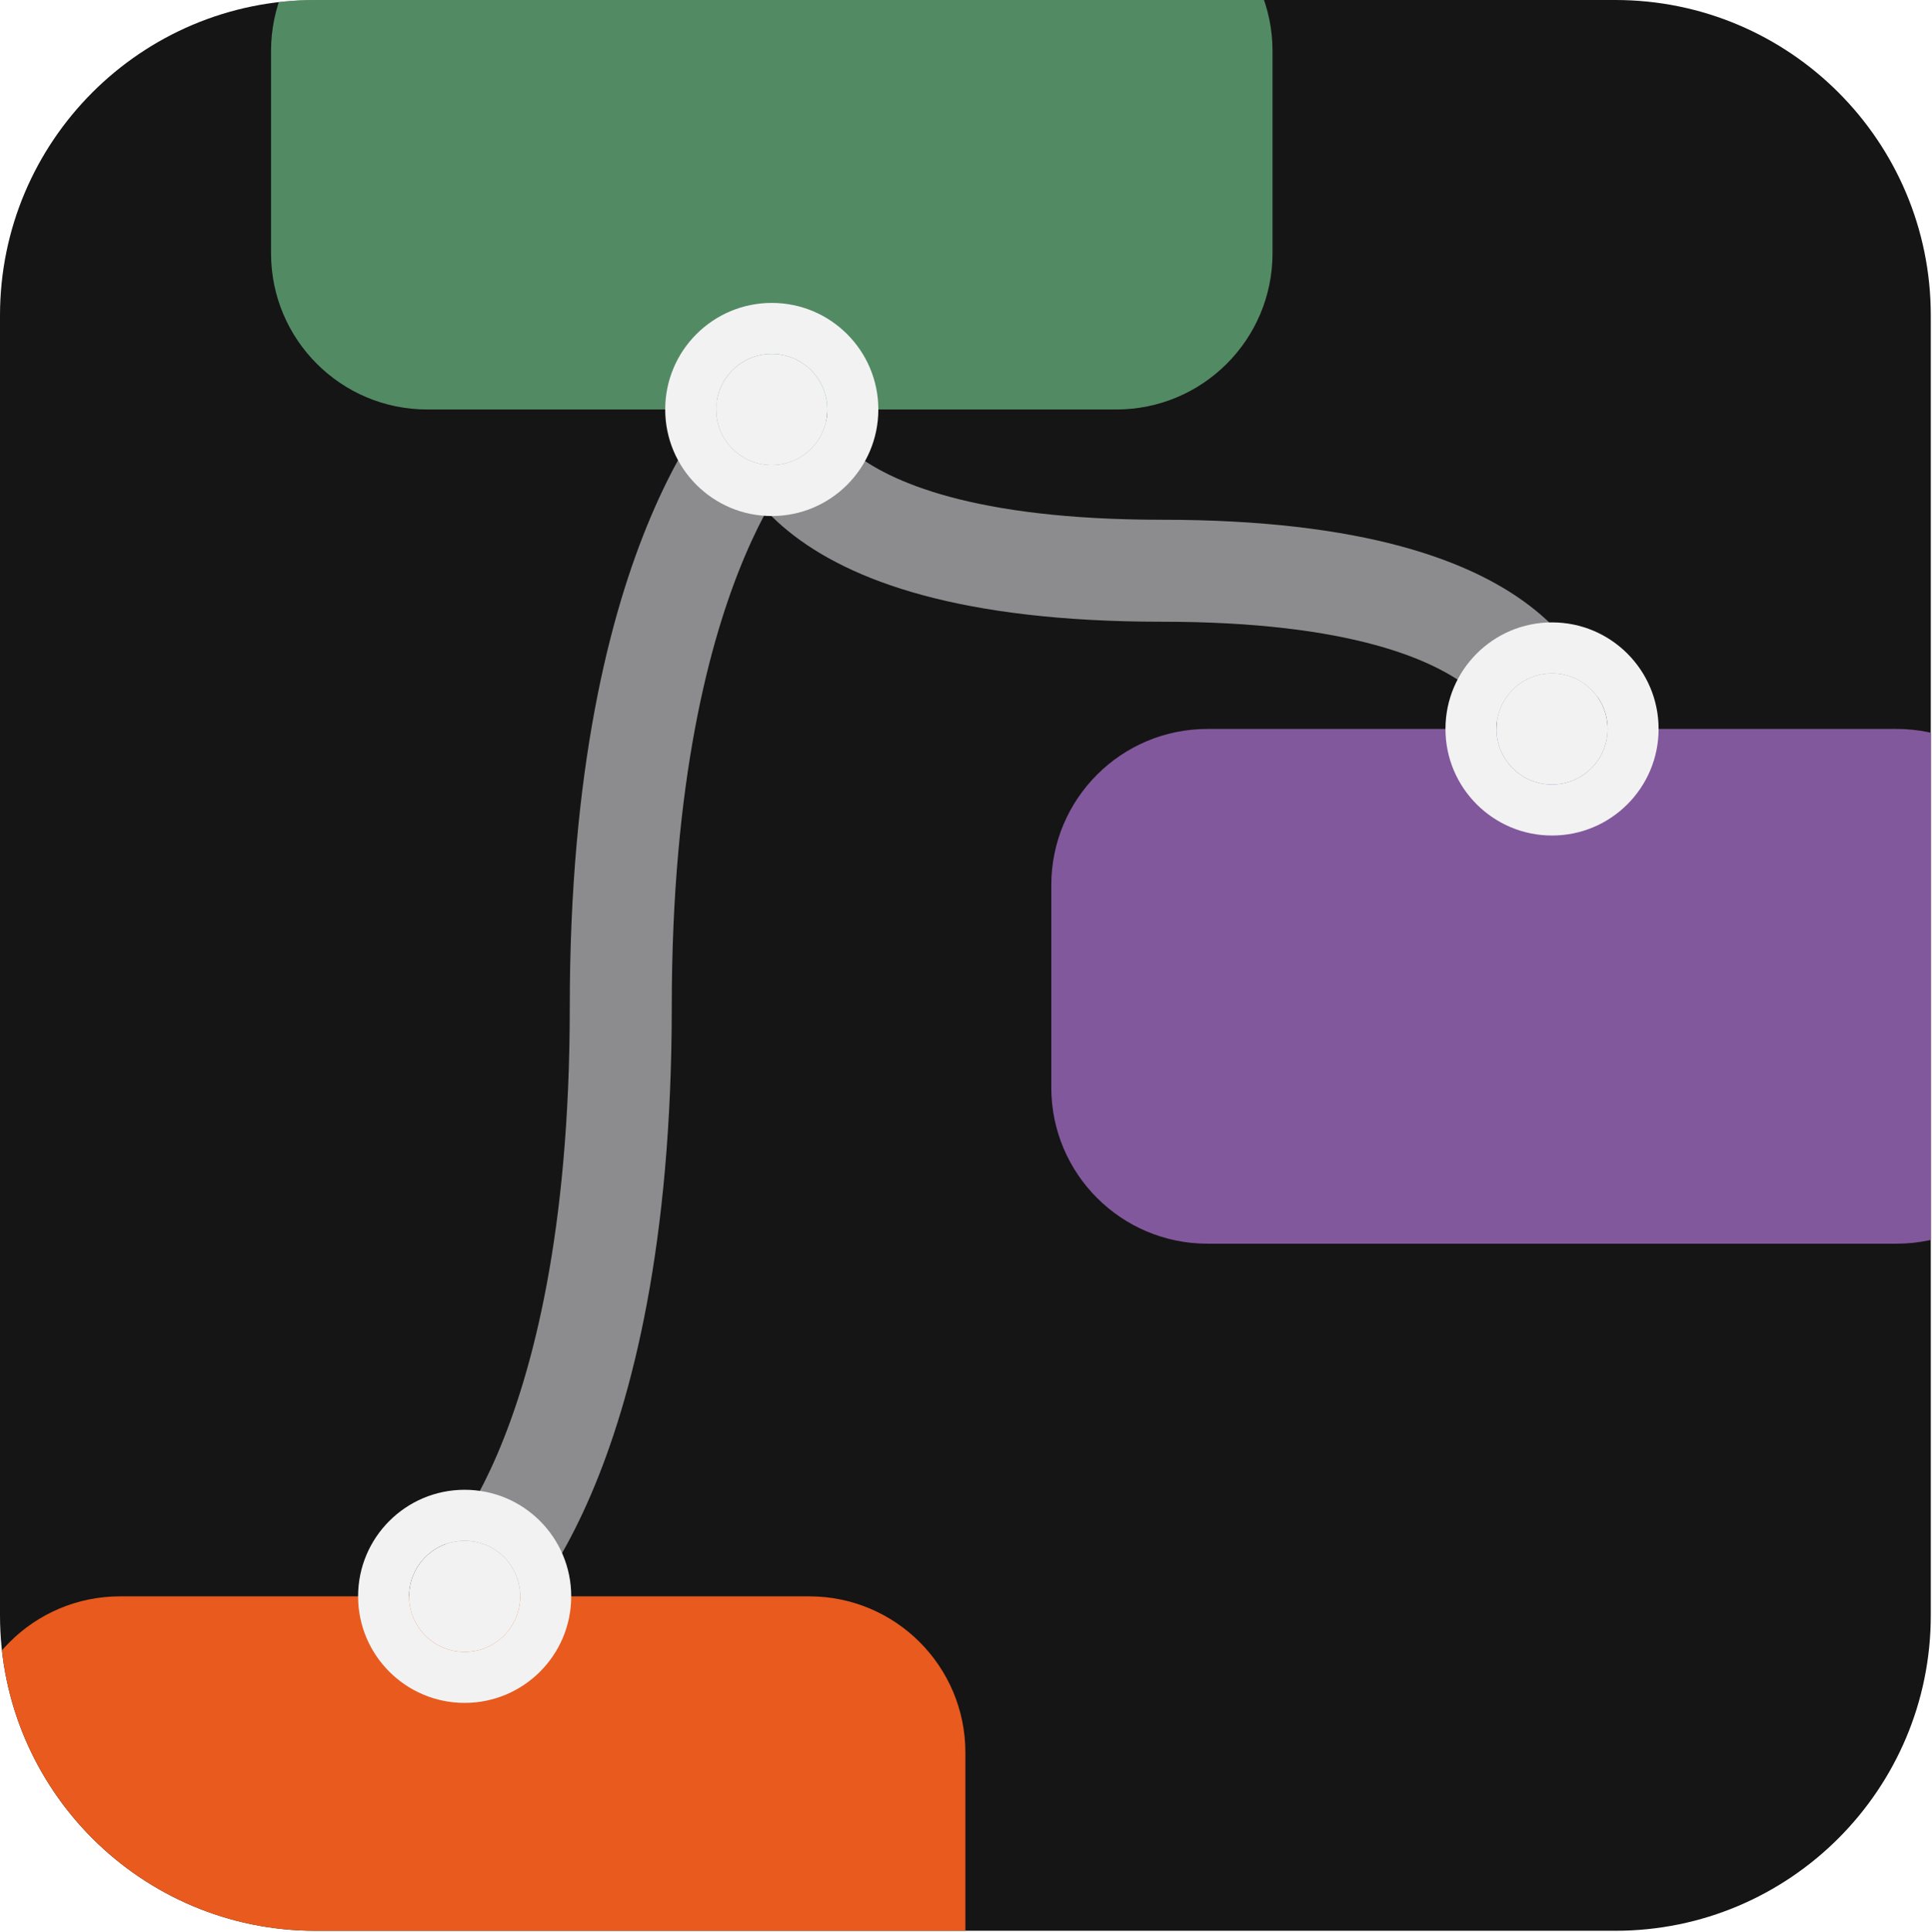
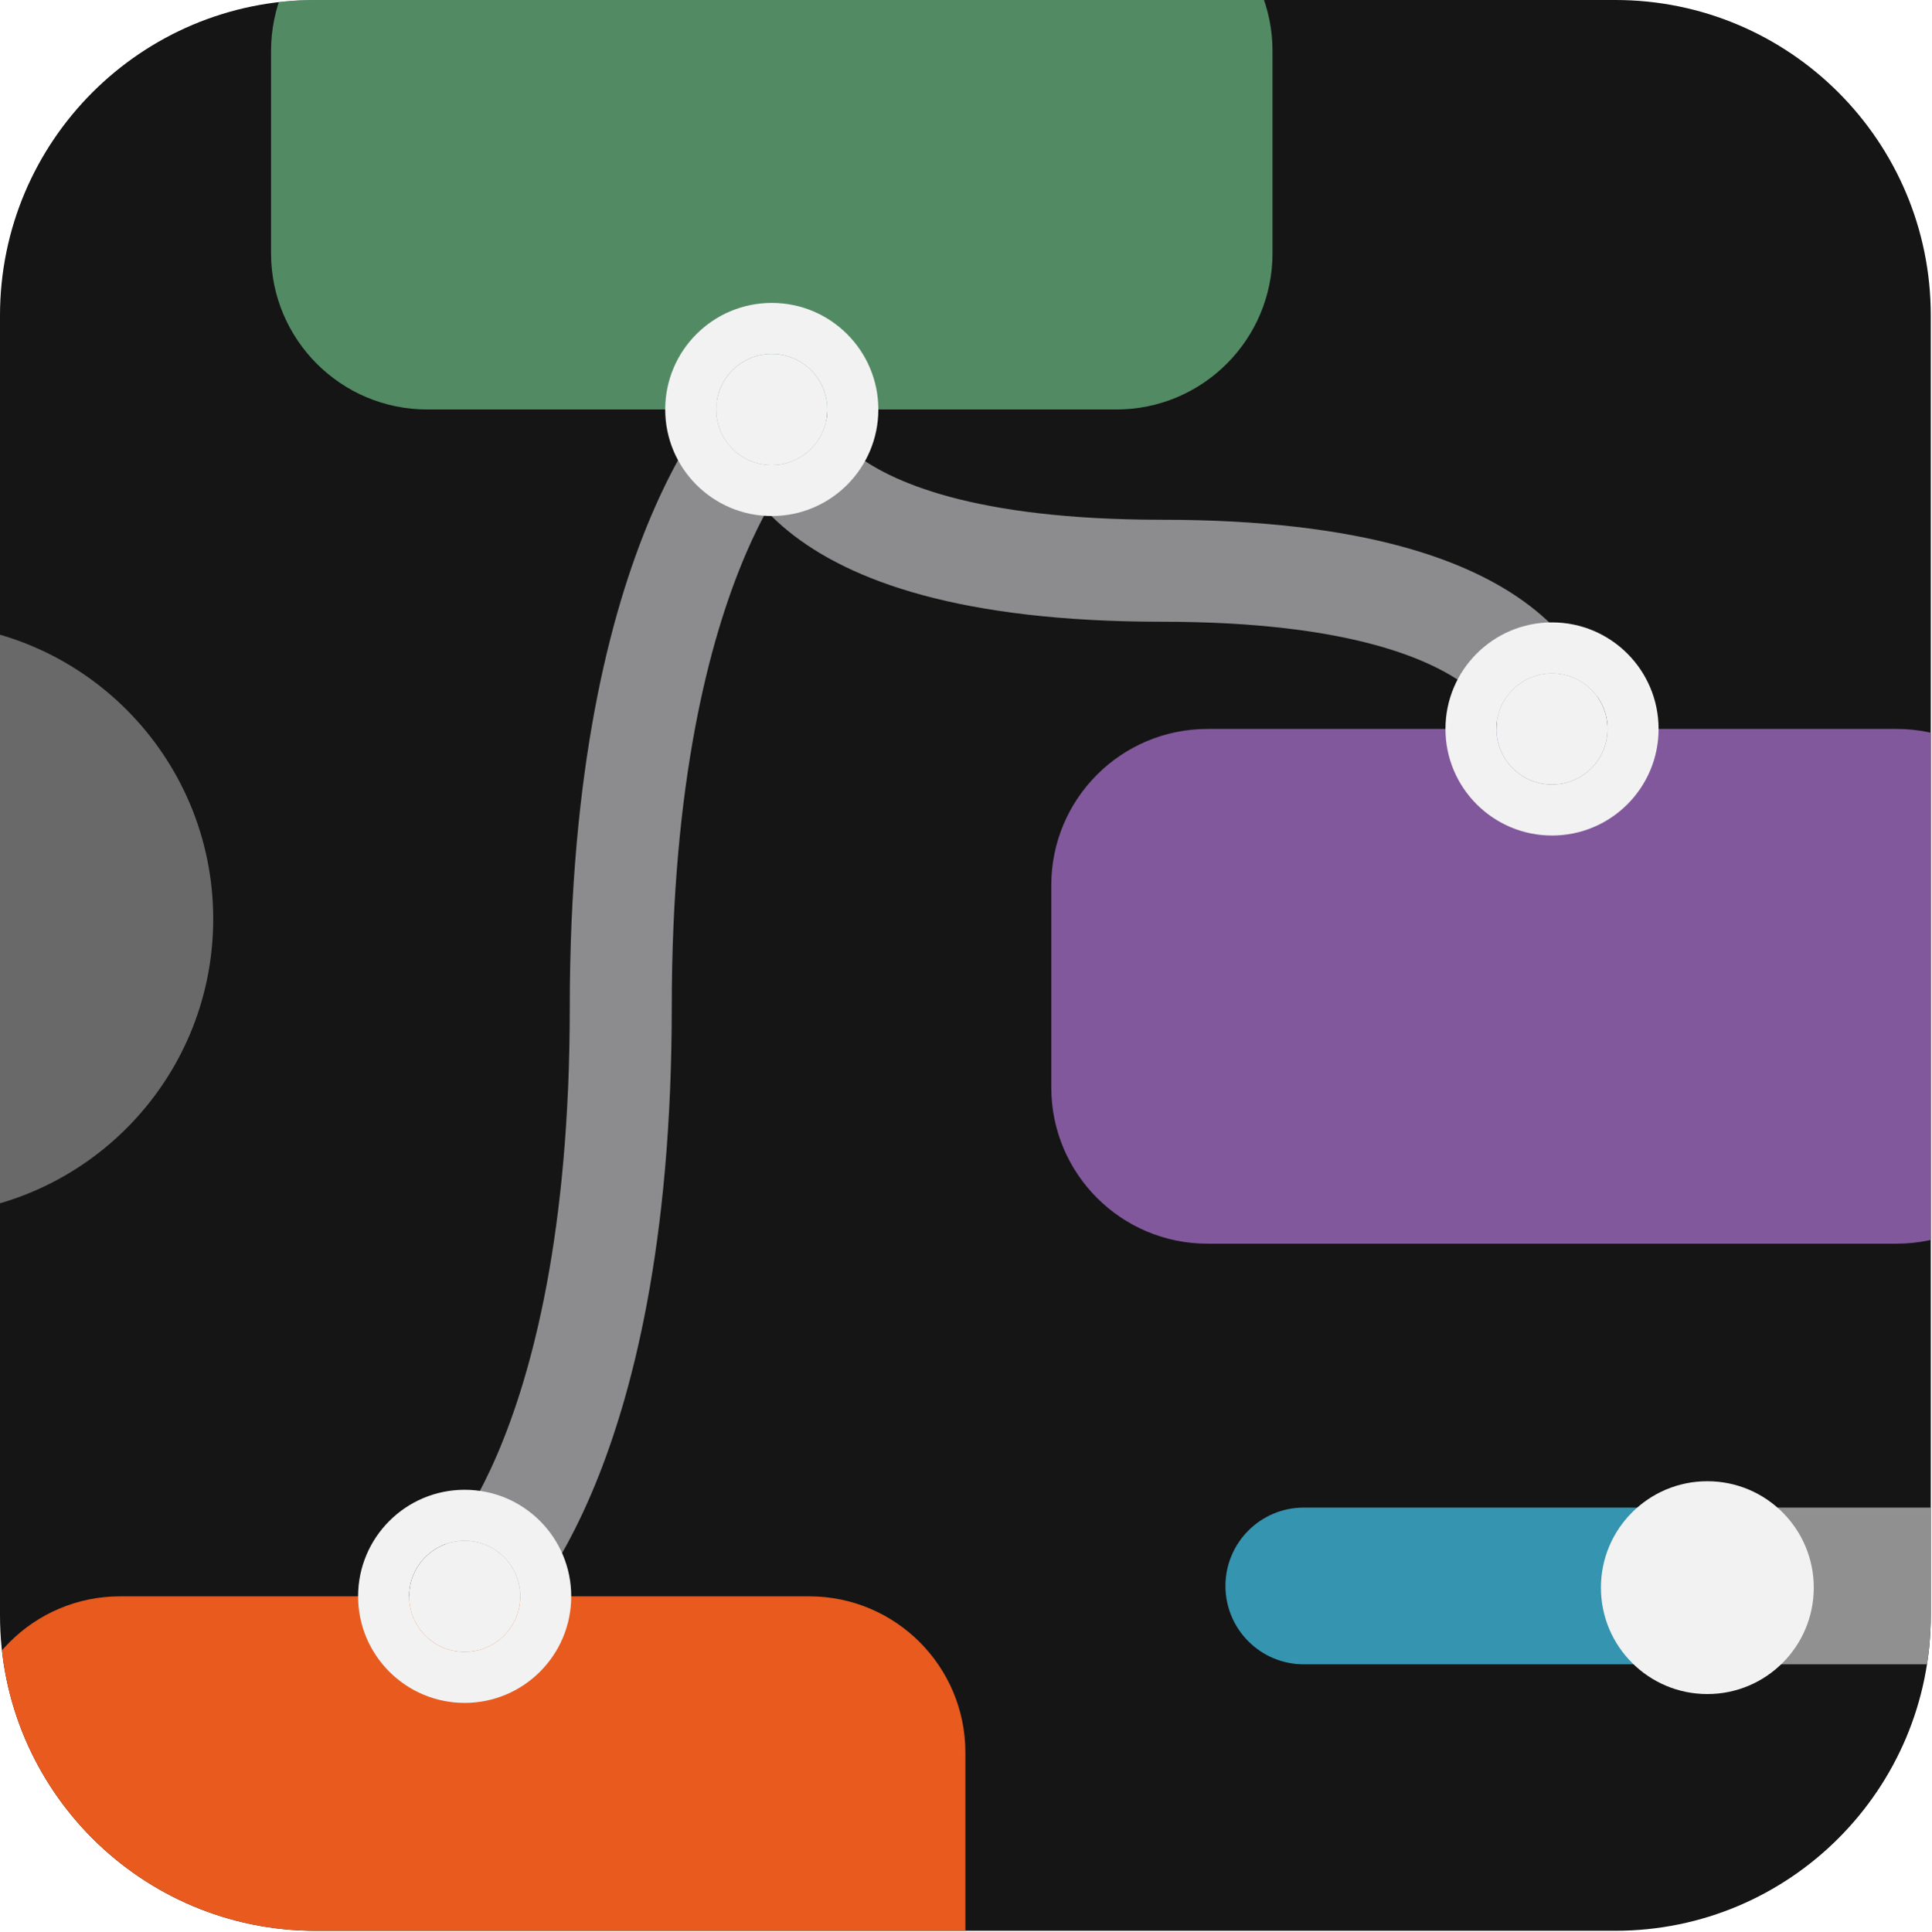
<svg xmlns="http://www.w3.org/2000/svg" width="606" height="606" viewBox="0 0 606 606" fill="none">
  <path d="M0 99C0 44.324 44.324 0 99 0H506.861C561.538 0 605.861 44.324 605.861 99V506.861C605.861 561.538 561.538 605.861 506.861 605.861H99C44.324 605.861 0 561.538 0 506.861V99Z" fill="#151515" />
-   <mask id="mask0_670_104" style="mask-type:alpha" maskUnits="userSpaceOnUse" x="0" y="0" width="606" height="606">
+   <mask id="mask0_670_227" style="mask-type:alpha" maskUnits="userSpaceOnUse" x="0" y="0" width="606" height="606">
    <path d="M0 99C0 44.324 44.324 0 99 0H506.861C561.538 0 605.861 44.324 605.861 99V506.861C605.861 561.538 561.538 605.861 506.861 605.861H99C44.324 605.861 0 561.538 0 506.861V99Z" fill="#DFDFDF" />
  </mask>
-   <g mask="url(#mask0_670_104)">
+   <g mask="url(#mask0_670_227)">
    <path d="M178.791 315.999C178.791 241.645 191.215 192.772 204.306 161.937C210.847 146.528 217.524 135.699 222.817 128.513C225.461 124.924 227.749 122.256 229.489 120.39C230.359 119.457 231.09 118.726 231.659 118.181C231.943 117.909 232.187 117.683 232.387 117.501C232.486 117.411 232.576 117.331 232.653 117.262C232.692 117.228 232.728 117.197 232.761 117.168C232.777 117.154 232.793 117.14 232.807 117.127C232.815 117.121 232.826 117.111 232.83 117.108C232.835 117.103 232.842 117.101 234.147 118.613L252.403 139.843C253.705 141.352 253.715 141.353 253.72 141.349C253.723 141.346 253.732 141.338 253.738 141.333C253.75 141.322 253.762 141.312 253.772 141.303C253.794 141.285 253.812 141.268 253.828 141.254C253.858 141.228 253.877 141.21 253.886 141.203C253.875 141.212 253.847 141.239 253.803 141.282C253.661 141.417 253.351 141.723 252.895 142.211C251.984 143.189 250.485 144.909 248.583 147.491C244.785 152.647 239.341 161.3 233.762 174.442C222.61 200.709 210.791 245.222 210.791 315.999C210.791 390.335 198.446 438.723 185.391 469.092C178.867 484.271 172.196 494.873 166.886 501.897C164.234 505.404 161.933 508.005 160.175 509.827C159.296 510.737 158.554 511.451 157.973 511.986C157.684 512.253 157.433 512.475 157.227 512.654C157.124 512.743 157.033 512.823 156.952 512.891C156.912 512.925 156.873 512.957 156.839 512.986C156.821 513 156.805 513.014 156.789 513.027C156.781 513.033 156.769 513.043 156.765 513.046C156.754 513.055 156.704 513.016 146.592 500.698C136.44 488.331 136.429 488.34 136.419 488.348C136.415 488.351 136.405 488.359 136.398 488.365C136.385 488.375 136.374 488.386 136.362 488.395C136.339 488.414 136.319 488.431 136.302 488.446C136.267 488.475 136.244 488.495 136.232 488.505C136.209 488.526 136.229 488.508 136.292 488.45C136.418 488.334 136.712 488.057 137.151 487.602C138.029 486.693 139.493 485.068 141.36 482.598C145.088 477.668 150.467 469.308 155.992 456.455C167.038 430.758 178.791 386.797 178.791 315.999Z" fill="#8C8C8E" />
-     <path d="M258.147 128.697C258.152 128.747 258.158 128.833 258.163 128.957C258.166 129.019 258.167 129.091 258.169 129.173C258.17 129.214 258.17 129.257 258.171 129.303C258.171 129.326 258.172 129.35 258.172 129.375C258.172 129.387 258.172 129.406 258.172 129.412C258.172 129.426 258.172 129.441 251.422 129.447L232.922 129.453C226.189 129.459 226.172 129.474 226.172 129.489C226.172 129.496 226.172 129.516 226.172 129.53C226.172 129.557 226.173 129.585 226.173 129.614C226.173 129.672 226.174 129.734 226.175 129.799C226.177 129.928 226.182 130.072 226.188 130.228C226.201 130.54 226.221 130.905 226.255 131.318C226.323 132.144 226.444 133.167 226.653 134.358C227.073 136.742 227.852 139.801 229.285 143.289C232.193 150.364 237.619 158.769 247.395 166.699C266.749 182.396 301.633 195.093 364.591 195.093C424.053 195.093 450.379 207.217 461.63 216.342C467.154 220.823 469.38 224.829 470.298 227.062C470.777 228.229 470.955 229.049 471.014 229.38C471.043 229.546 471.041 229.589 471.033 229.49C471.029 229.44 471.023 229.354 471.019 229.23C471.016 229.168 471.014 229.096 471.013 229.014C471.012 228.973 471.011 228.93 471.011 228.883C471.01 228.86 471.01 228.837 471.01 228.812C471.01 228.8 471.01 228.781 471.01 228.775C471.01 228.761 471.01 228.747 477.76 228.741L496.26 228.735C503.01 228.729 503.01 228.714 503.01 228.699C503.01 228.692 503.01 228.672 503.01 228.659C503.01 228.631 503.009 228.603 503.009 228.574C503.008 228.516 503.007 228.454 503.006 228.389C503.003 228.26 502.999 228.116 502.993 227.96C502.981 227.647 502.96 227.283 502.926 226.87C502.858 226.044 502.738 225.021 502.528 223.83C502.108 221.446 501.33 218.387 499.896 214.899C496.989 207.824 491.564 199.419 481.787 191.489C462.434 175.792 427.549 163.093 364.591 163.093C305.13 163.093 278.804 150.971 267.553 141.845C262.027 137.364 259.802 133.358 258.884 131.125C258.404 129.958 258.226 129.138 258.168 128.807C258.139 128.641 258.139 128.598 258.147 128.697Z" fill="#8C8C8E" />
+     <path d="M258.147 128.697C258.152 128.747 258.158 128.833 258.163 128.957C258.166 129.019 258.167 129.091 258.169 129.173C258.17 129.214 258.17 129.257 258.171 129.303C258.171 129.326 258.172 129.35 258.172 129.375C258.172 129.387 258.172 129.406 258.172 129.412C258.172 129.426 258.172 129.441 251.422 129.447L232.922 129.453C226.189 129.459 226.172 129.474 226.172 129.489C226.172 129.496 226.172 129.516 226.172 129.53C226.172 129.557 226.173 129.585 226.173 129.614C226.173 129.672 226.174 129.734 226.175 129.799C226.177 129.928 226.182 130.072 226.188 130.228C226.201 130.54 226.221 130.905 226.255 131.318C226.323 132.144 226.444 133.167 226.653 134.358C227.073 136.742 227.852 139.801 229.285 143.289C232.193 150.364 237.619 158.769 247.396 166.699C266.749 182.396 301.633 195.093 364.591 195.093C424.053 195.093 450.379 207.217 461.63 216.342C467.154 220.823 469.38 224.829 470.298 227.062C470.777 228.229 470.955 229.049 471.014 229.38C471.043 229.546 471.041 229.589 471.033 229.49C471.029 229.44 471.023 229.354 471.019 229.23C471.016 229.168 471.014 229.096 471.013 229.014C471.012 228.973 471.011 228.93 471.011 228.883C471.01 228.86 471.01 228.837 471.01 228.812C471.01 228.8 471.01 228.781 471.01 228.775C471.01 228.761 471.01 228.747 477.76 228.741L496.26 228.735C503.01 228.729 503.01 228.714 503.01 228.699C503.01 228.692 503.01 228.672 503.01 228.659C503.01 228.631 503.009 228.603 503.009 228.574C503.008 228.516 503.007 228.454 503.006 228.389C503.003 228.26 502.999 228.116 502.993 227.96C502.981 227.647 502.96 227.283 502.926 226.87C502.858 226.044 502.738 225.021 502.528 223.83C502.108 221.446 501.33 218.387 499.896 214.899C496.989 207.824 491.564 199.419 481.787 191.489C462.434 175.792 427.549 163.093 364.591 163.093C305.13 163.093 278.804 150.971 267.553 141.845C262.028 137.364 259.802 133.358 258.884 131.125C258.404 129.958 258.226 129.138 258.168 128.807C258.139 128.641 258.139 128.598 258.147 128.697Z" fill="#8C8C8E" />
    <path d="M85.051 15.971C85.051 -11.091 106.989 -33.029 134.051 -33.029H350.301C377.363 -33.029 399.301 -11.091 399.301 15.971V79.491C399.301 106.553 377.363 128.491 350.301 128.491H134.051C106.989 128.491 85.051 106.553 85.051 79.491V15.971Z" fill="#91FFB4" fill-opacity="0.5" />
    <path d="M-11.32 549.918C-11.32 522.856 10.618 500.918 37.68 500.918H253.93C280.992 500.918 302.93 522.856 302.93 549.918V613.438C302.93 640.5 280.992 662.438 253.93 662.438H37.68C10.618 662.438 -11.32 640.5 -11.32 613.438V549.918Z" fill="#E85A1D" />
    <path d="M329.887 277.736C329.887 250.674 351.825 228.736 378.887 228.736H595.137C622.199 228.736 644.137 250.674 644.137 277.736V341.256C644.137 368.318 622.199 390.256 595.137 390.256H378.887C351.825 390.256 329.887 368.318 329.887 341.256V277.736Z" fill="#82589C" />
-     <path d="M224.736 128.49C224.736 118.859 232.544 111.051 242.176 111.051V111.051C251.807 111.051 259.615 118.859 259.615 128.49V128.49C259.615 138.121 251.807 145.929 242.176 145.929V145.929C232.544 145.929 224.736 138.121 224.736 128.49V128.49Z" fill="#F2F2F2" />
+     <path d="M224.736 128.49C224.736 118.859 232.544 111.051 242.176 111.051C251.807 111.051 259.615 118.859 259.615 128.49C259.615 138.121 251.807 145.929 242.176 145.929C232.544 145.929 224.736 138.121 224.736 128.49Z" fill="#F2F2F2" />
    <path d="M259.615 128.49C259.615 119.009 252.049 111.296 242.626 111.057L242.176 111.051C232.544 111.051 224.736 118.859 224.736 128.49L224.742 128.94C224.977 138.214 232.452 145.689 241.726 145.924L242.176 145.93C251.657 145.93 259.37 138.364 259.609 128.94L259.615 128.49ZM275.615 128.49C275.615 146.958 260.644 161.93 242.176 161.93C223.708 161.93 208.736 146.958 208.736 128.49C208.736 110.022 223.708 95.051 242.176 95.051C260.644 95.051 275.615 110.022 275.615 128.49Z" fill="#F2F2F2" />
-     <path d="M469.572 228.738C469.572 219.107 477.38 211.299 487.012 211.299V211.299C496.643 211.299 504.451 219.107 504.451 228.738V228.738C504.451 238.37 496.643 246.177 487.012 246.177V246.177C477.38 246.177 469.572 238.37 469.572 228.738V228.738Z" fill="#F2F2F2" />
+     <path d="M469.572 228.738C469.572 219.107 477.38 211.299 487.012 211.299C496.643 211.299 504.451 219.107 504.451 228.738C504.451 238.37 496.643 246.177 487.012 246.177C477.38 246.177 469.572 238.37 469.572 228.738Z" fill="#F2F2F2" />
    <path d="M504.451 228.738C504.451 219.257 496.885 211.544 487.462 211.305L487.012 211.299C477.38 211.299 469.572 219.107 469.572 228.738L469.578 229.188C469.813 238.462 477.288 245.937 486.562 246.172L487.012 246.178C496.492 246.178 504.206 238.612 504.445 229.188L504.451 228.738ZM520.451 228.738C520.451 247.206 505.48 262.178 487.012 262.178C468.544 262.178 453.572 247.206 453.572 228.738C453.572 210.27 468.544 195.299 487.012 195.299C505.48 195.299 520.451 210.27 520.451 228.738Z" fill="#F2F2F2" />
-     <path d="M128.365 500.918C128.365 491.286 136.173 483.479 145.804 483.479V483.479C155.436 483.479 163.244 491.286 163.244 500.918V500.918C163.244 510.549 155.436 518.357 145.804 518.357V518.357C136.173 518.357 128.365 510.549 128.365 500.918V500.918Z" fill="#F2F2F2" />
+     <path d="M128.365 500.918C128.365 491.286 136.173 483.479 145.804 483.479C155.436 483.479 163.244 491.286 163.244 500.918C163.244 510.549 155.436 518.357 145.804 518.357C136.173 518.357 128.365 510.549 128.365 500.918Z" fill="#F2F2F2" />
    <path d="M163.244 500.918C163.244 491.437 155.678 483.723 146.255 483.484L145.805 483.479C136.173 483.479 128.365 491.287 128.365 500.918L128.371 501.368C128.606 510.642 136.081 518.117 145.354 518.352L145.805 518.357C155.285 518.357 162.999 510.791 163.238 501.368L163.244 500.918ZM179.244 500.918C179.244 519.386 164.273 534.357 145.805 534.357C127.337 534.357 112.365 519.386 112.365 500.918C112.365 482.45 127.337 467.479 145.805 467.479C164.273 467.479 179.244 482.45 179.244 500.918Z" fill="#F2F2F2" />
+     <path d="M-118.896 288.372C-118.896 237.065 -77.304 195.473 -25.997 195.473C25.31 195.473 66.902 237.065 66.902 288.372C66.902 339.679 25.31 381.271 -25.997 381.271C-77.304 381.271 -118.896 339.679 -118.896 288.372Z" fill="#69696A" />
+     <path d="M384.537 497.656C384.537 484.075 395.547 473.064 409.129 473.064H538.006C551.587 473.064 562.598 484.075 562.598 497.656C562.598 511.238 551.587 522.248 538.006 522.248H409.129C395.547 522.248 384.537 511.238 384.537 497.656Z" fill="#3595B0" />
+     <path d="M524.504 497.656C524.504 484.075 535.514 473.064 549.096 473.064H662.626C676.208 473.064 687.218 484.075 687.218 497.656C687.218 511.238 676.208 522.248 662.626 522.248H549.096C535.514 522.248 524.504 511.238 524.504 497.656Z" fill="#909090" />
+     <path d="M502.357 498.188C502.357 479.745 517.308 464.795 535.75 464.795C554.192 464.795 569.143 479.745 569.143 498.188C569.143 516.63 554.192 531.58 535.75 531.58C517.308 531.58 502.357 516.63 502.357 498.188Z" fill="#F2F2F2" />
  </g>
</svg>
